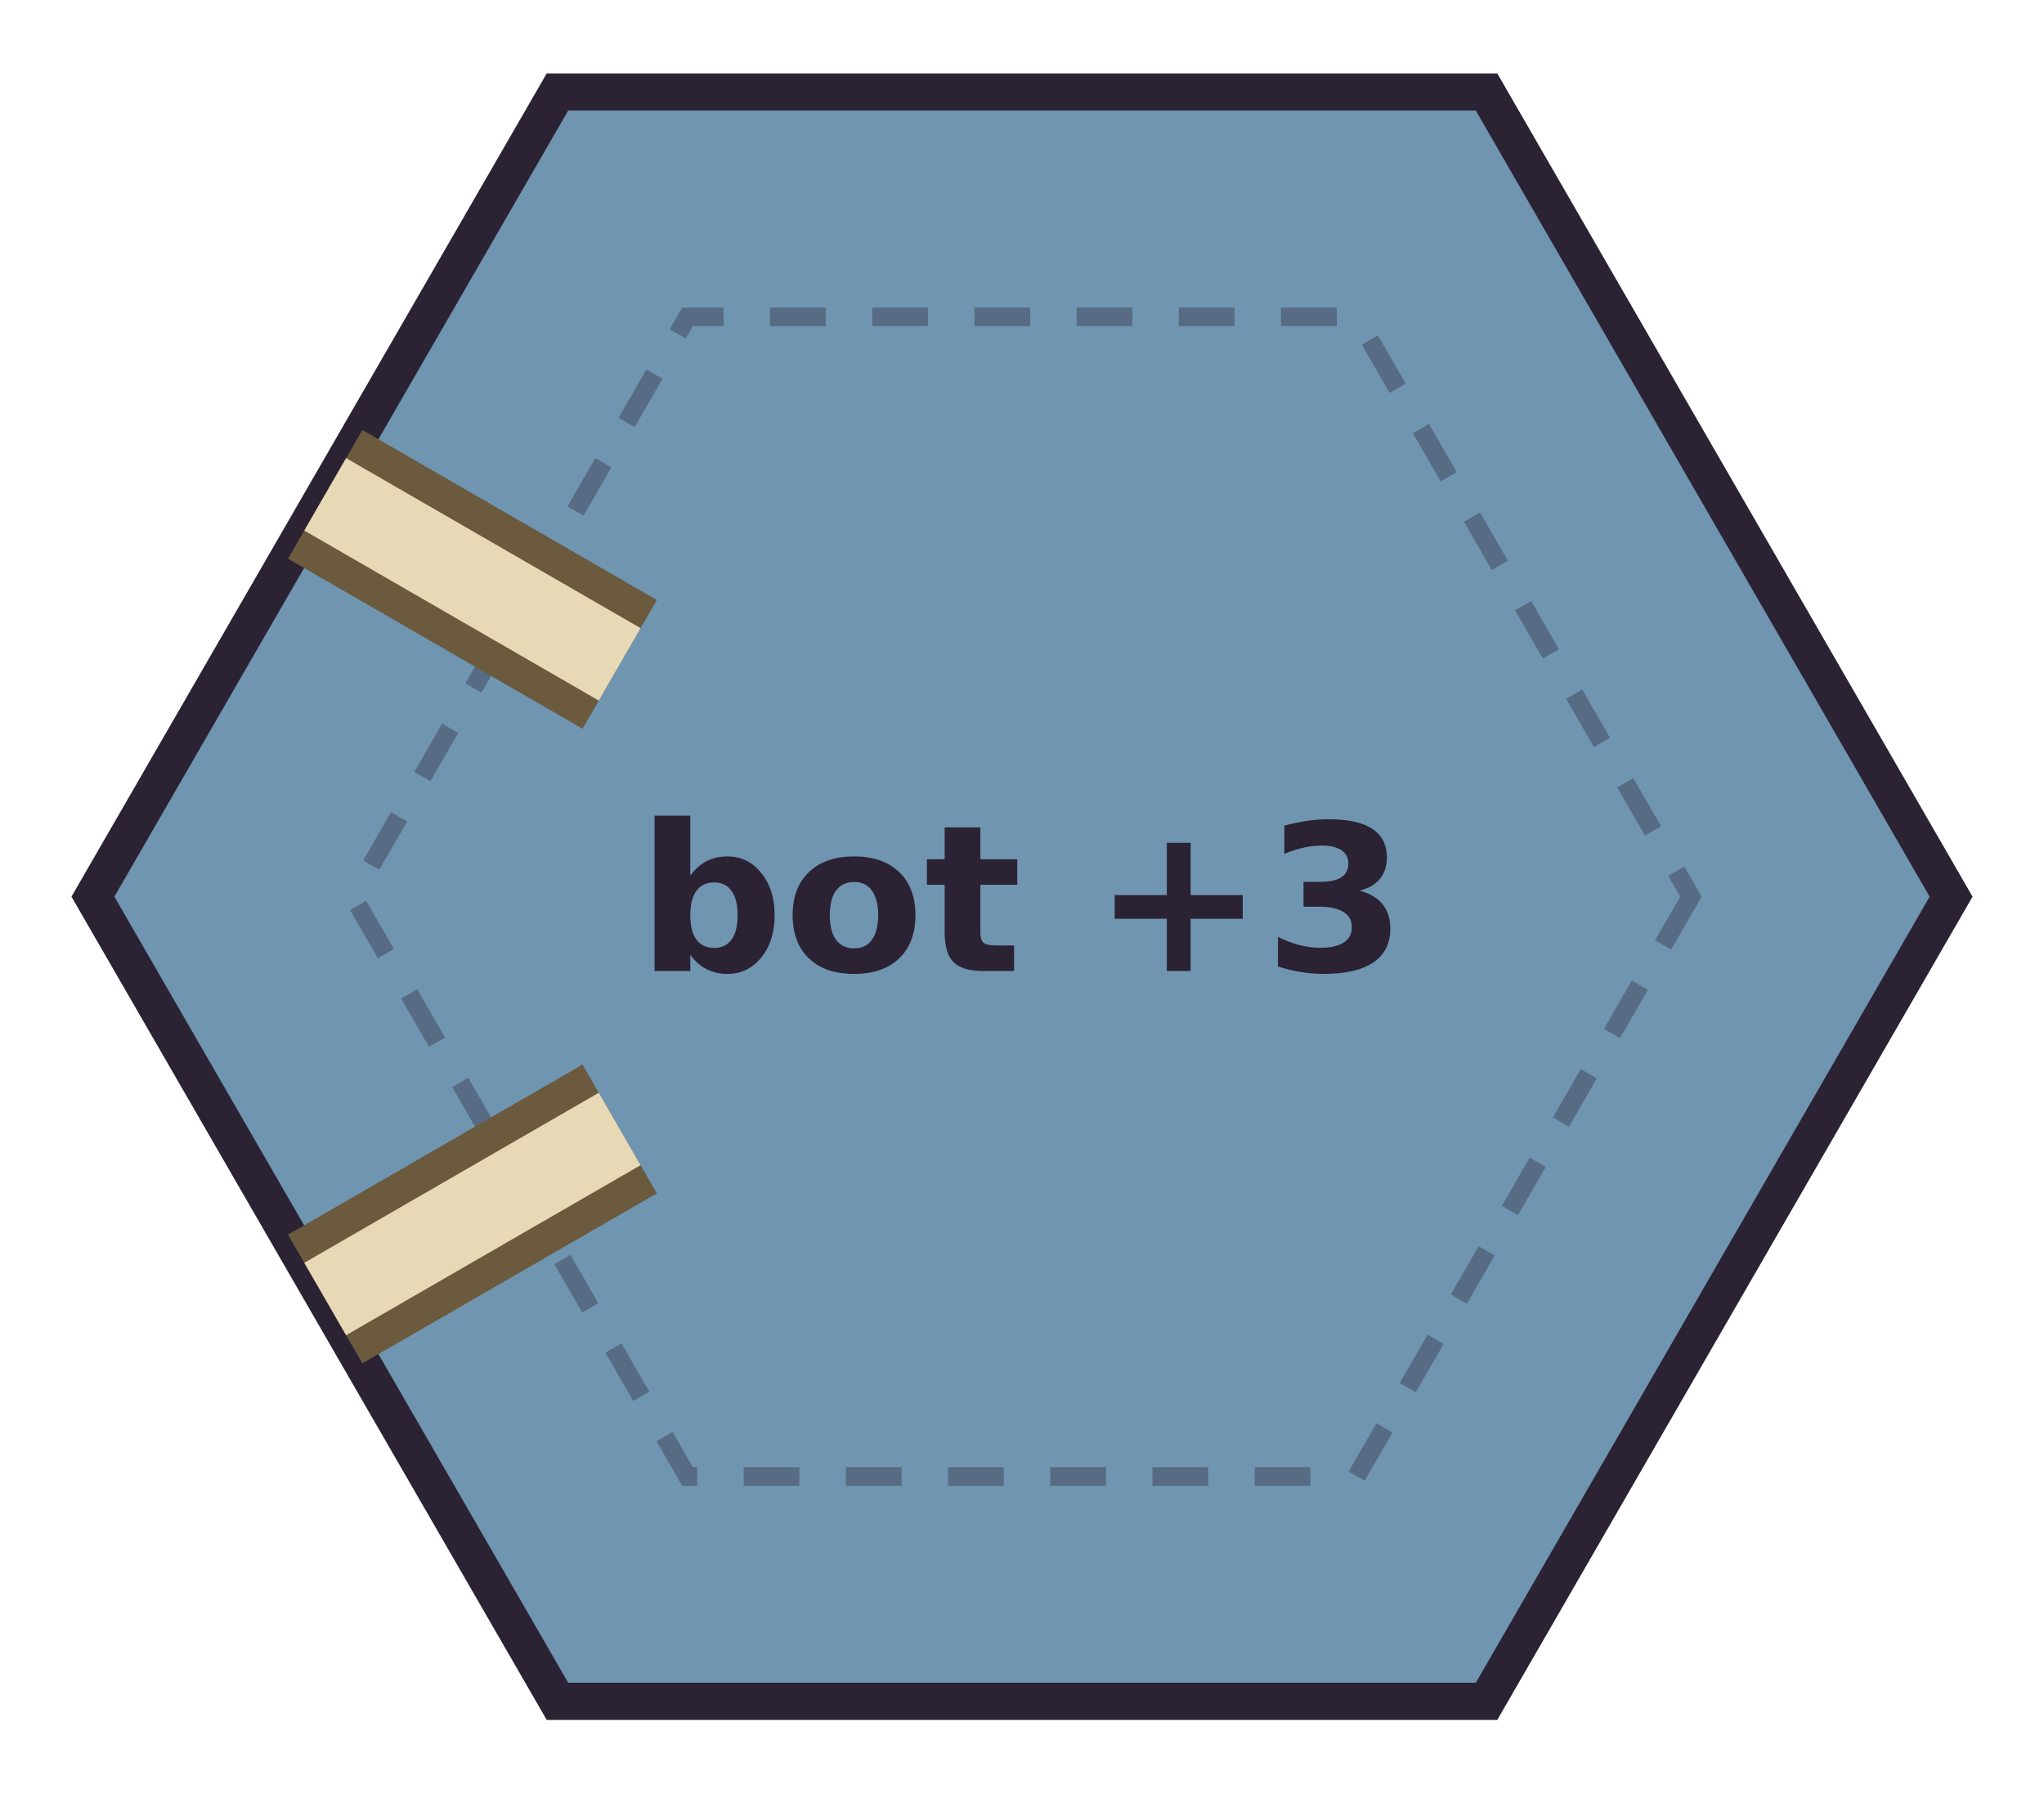
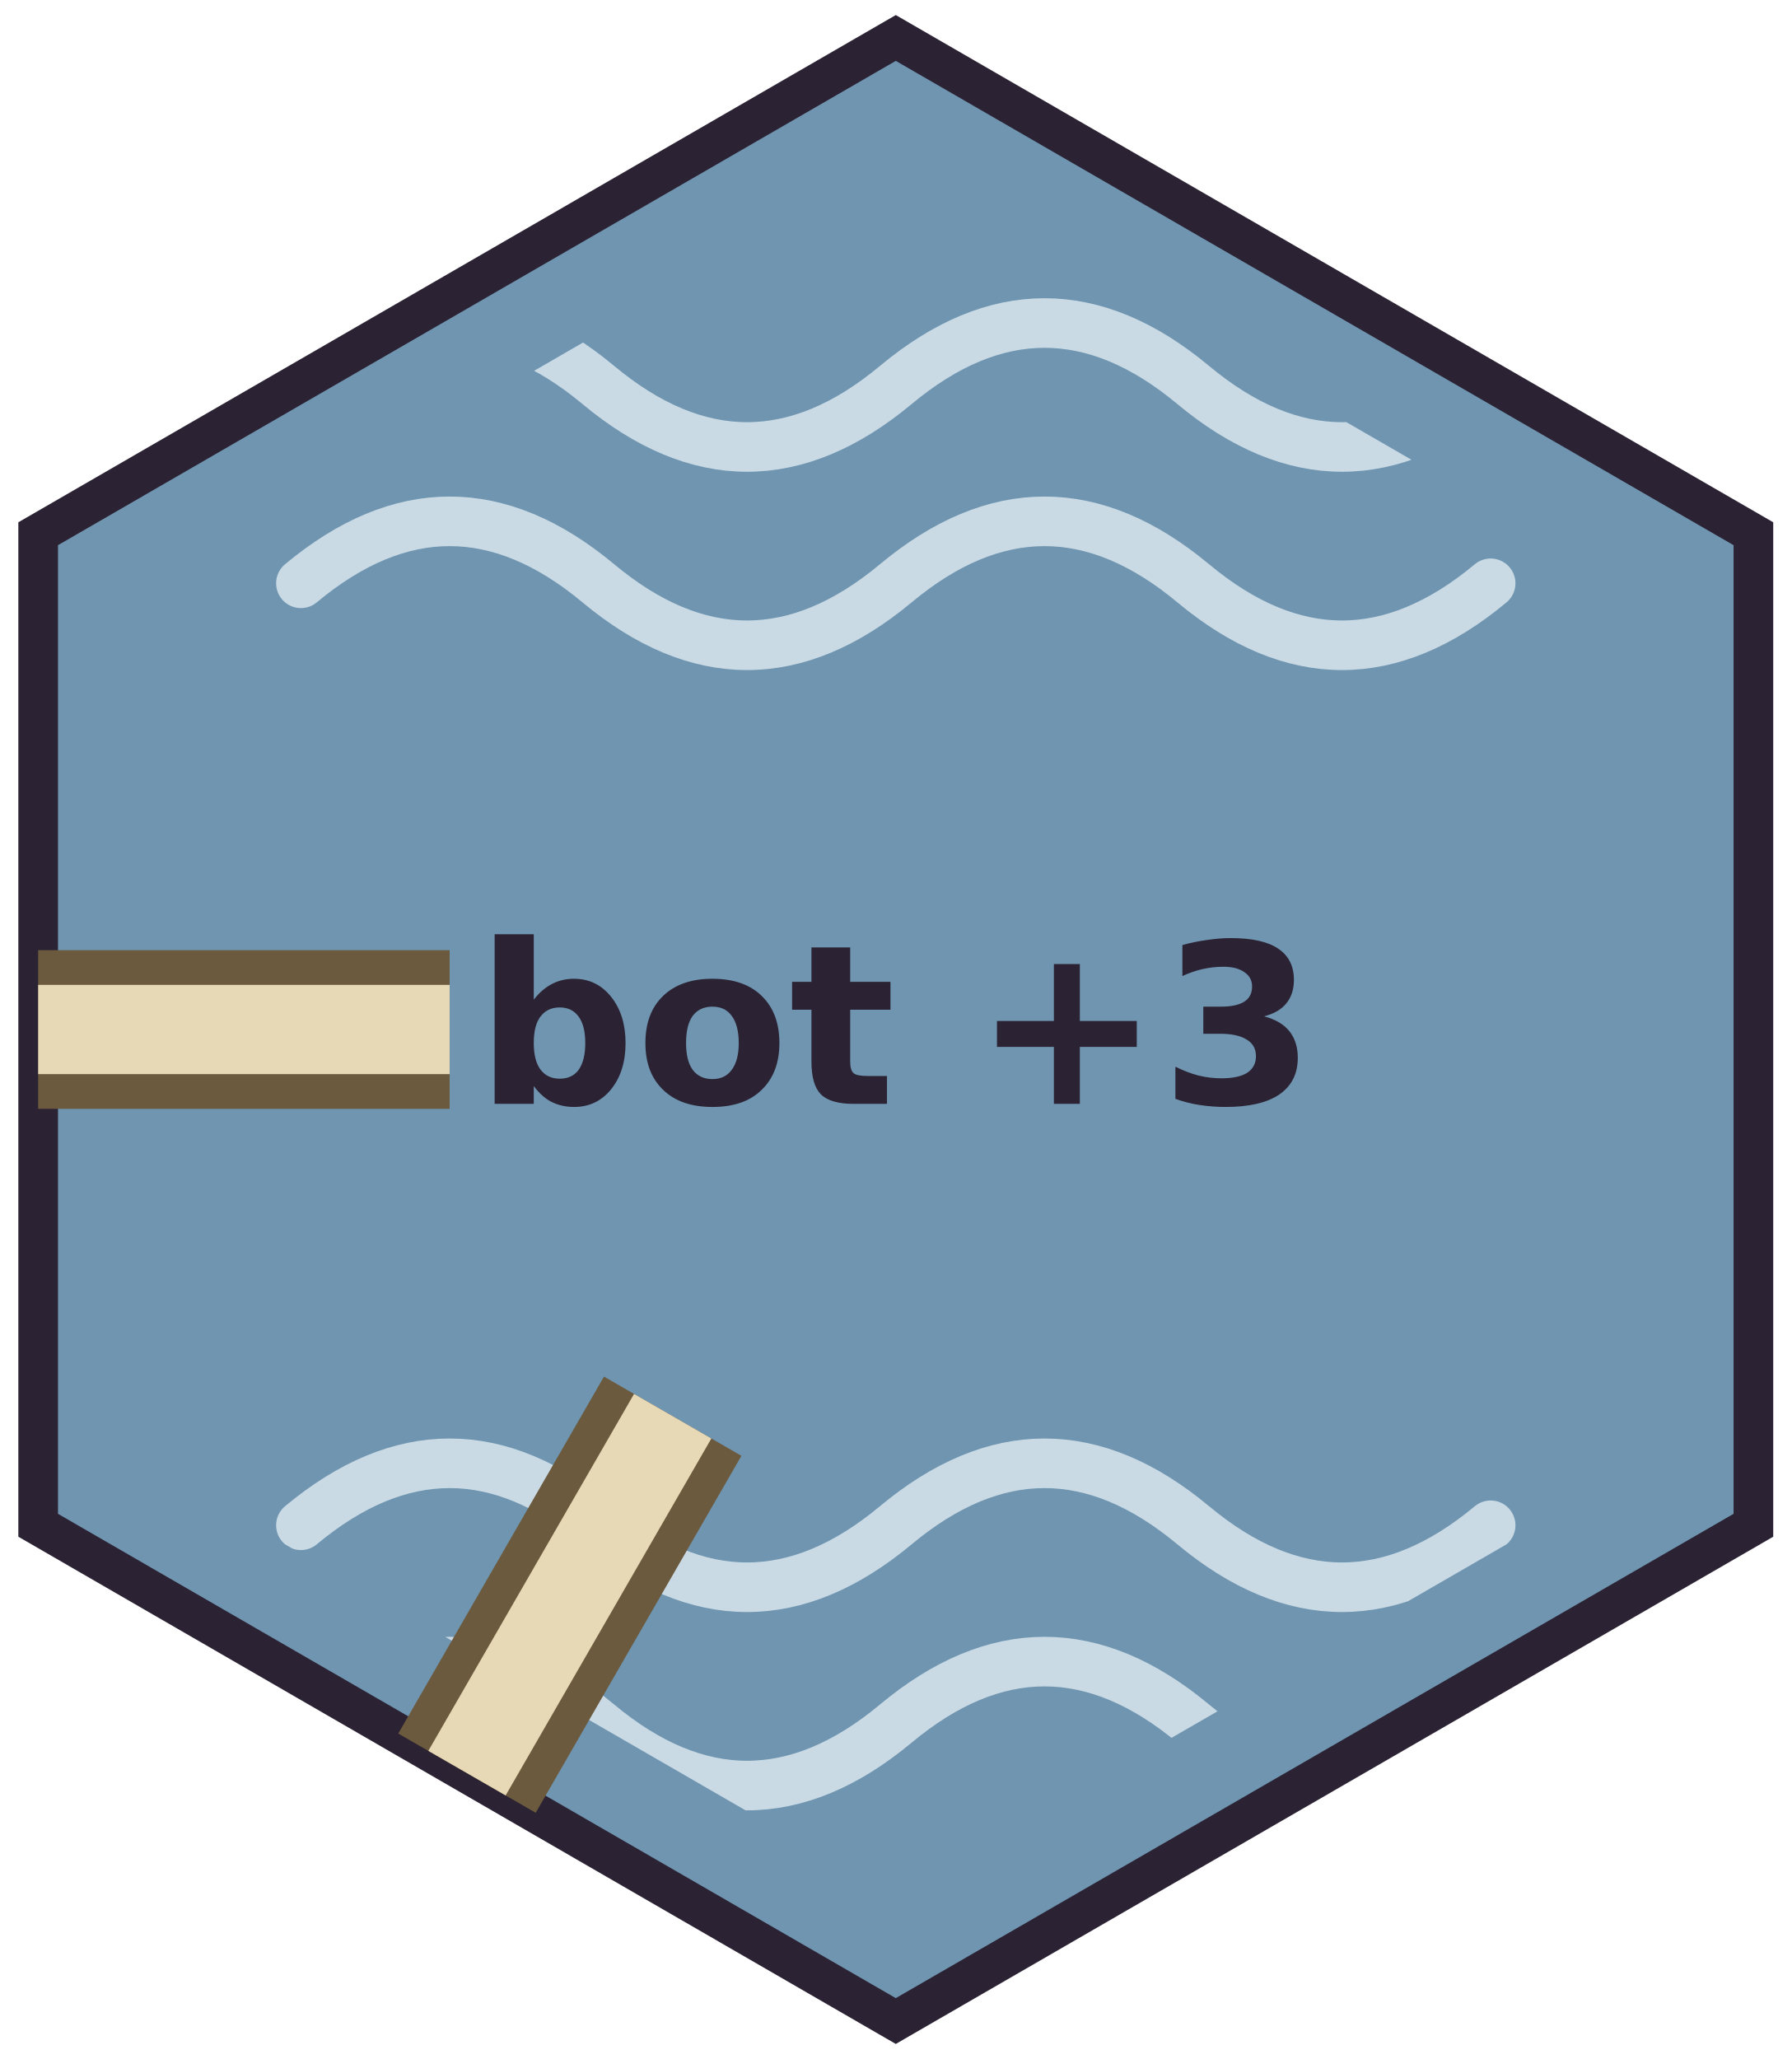
- <svg xmlns="http://www.w3.org/2000/svg" viewBox="0 0 220 193" width="220" height="193" font-family="DejaVu Sans, Arial, sans-serif">
-   <polygon id="tile" points="210.0,96.5 160.0,183.1 60.0,183.1 10.0,96.5 60.0,9.9 160.0,9.9" fill="#6f95b0" stroke="#2b2233" stroke-width="4" />
-   <g id="art-slot">
-     <polygon points="182.0,96.5 146.0,158.9 74.0,158.9 38.0,96.5 74.0,34.1 146.0,34.1" fill="none" stroke="#2b2233" stroke-opacity="0.35" stroke-width="2" stroke-dasharray="6 5" />
+ <svg xmlns="http://www.w3.org/2000/svg" viewBox="-36.14 -41.50 72.28 83.00" width="181" height="208" font-family="DejaVu Sans, Arial, sans-serif">
+   <polygon points="34.6,20.0 0.0,40.0 -34.6,20.0 -34.6,-20.0 -0.0,-40.0 34.6,-20.0" fill="#6f95b0" stroke="#2b2233" stroke-width="1.6" />
+   <clipPath id="c_port">
+     <polygon points="30.3,17.5 0.0,35.0 -30.3,17.5 -30.3,-17.5 -0.0,-35.0 30.3,-17.5" />
+   </clipPath>
+   <g clip-path="url(#c_port)">
+     <path d="M-24 -26 q6 -5 12 0 t12 0 t12 0 t12 0" stroke="#e8f1f7" stroke-opacity="0.75" stroke-width="2" fill="none" stroke-linecap="round" />
+     <path d="M-24 -18 q6 -5 12 0 t12 0 t12 0 t12 0" stroke="#e8f1f7" stroke-opacity="0.75" stroke-width="2" fill="none" stroke-linecap="round" />
+     <path d="M-24 20 q6 -5 12 0 t12 0 t12 0 t12 0" stroke="#e8f1f7" stroke-opacity="0.75" stroke-width="2" fill="none" stroke-linecap="round" />
+     <path d="M-24 28 q6 -5 12 0 t12 0 t12 0 t12 0" stroke="#e8f1f7" stroke-opacity="0.75" stroke-width="2" fill="none" stroke-linecap="round" />
  </g>
-   <line x1="35.0" y1="53.2" x2="66.7" y2="71.5" stroke="#6b5a3e" stroke-width="16" stroke-linecap="butt" />
-   <line x1="35.0" y1="53.2" x2="66.7" y2="71.5" stroke="#e7d9b5" stroke-width="9" stroke-linecap="butt" />
-   <line x1="35.0" y1="139.8" x2="66.7" y2="121.5" stroke="#6b5a3e" stroke-width="16" stroke-linecap="butt" />
-   <line x1="35.0" y1="139.8" x2="66.7" y2="121.5" stroke="#e7d9b5" stroke-width="9" stroke-linecap="butt" />
-   <text x="110.0" y="104.5" text-anchor="middle" font-size="22" font-weight="bold" fill="#2b2233">bot +3</text>
+   <line x1="-34.6" y1="0.0" x2="-18.0" y2="0.0" stroke="#6b5a3e" stroke-width="6.4" />
+   <line x1="-34.6" y1="0.0" x2="-18.0" y2="0.0" stroke="#e7d9b5" stroke-width="3.6" />
+   <line x1="-17.3" y1="30.0" x2="-9.0" y2="15.6" stroke="#6b5a3e" stroke-width="6.4" />
+   <line x1="-17.3" y1="30.0" x2="-9.0" y2="15.6" stroke="#e7d9b5" stroke-width="3.6" />
+   <text x="0" y="3" text-anchor="middle" font-size="9" font-weight="bold" fill="#2b2233">bot +3</text>
</svg>
